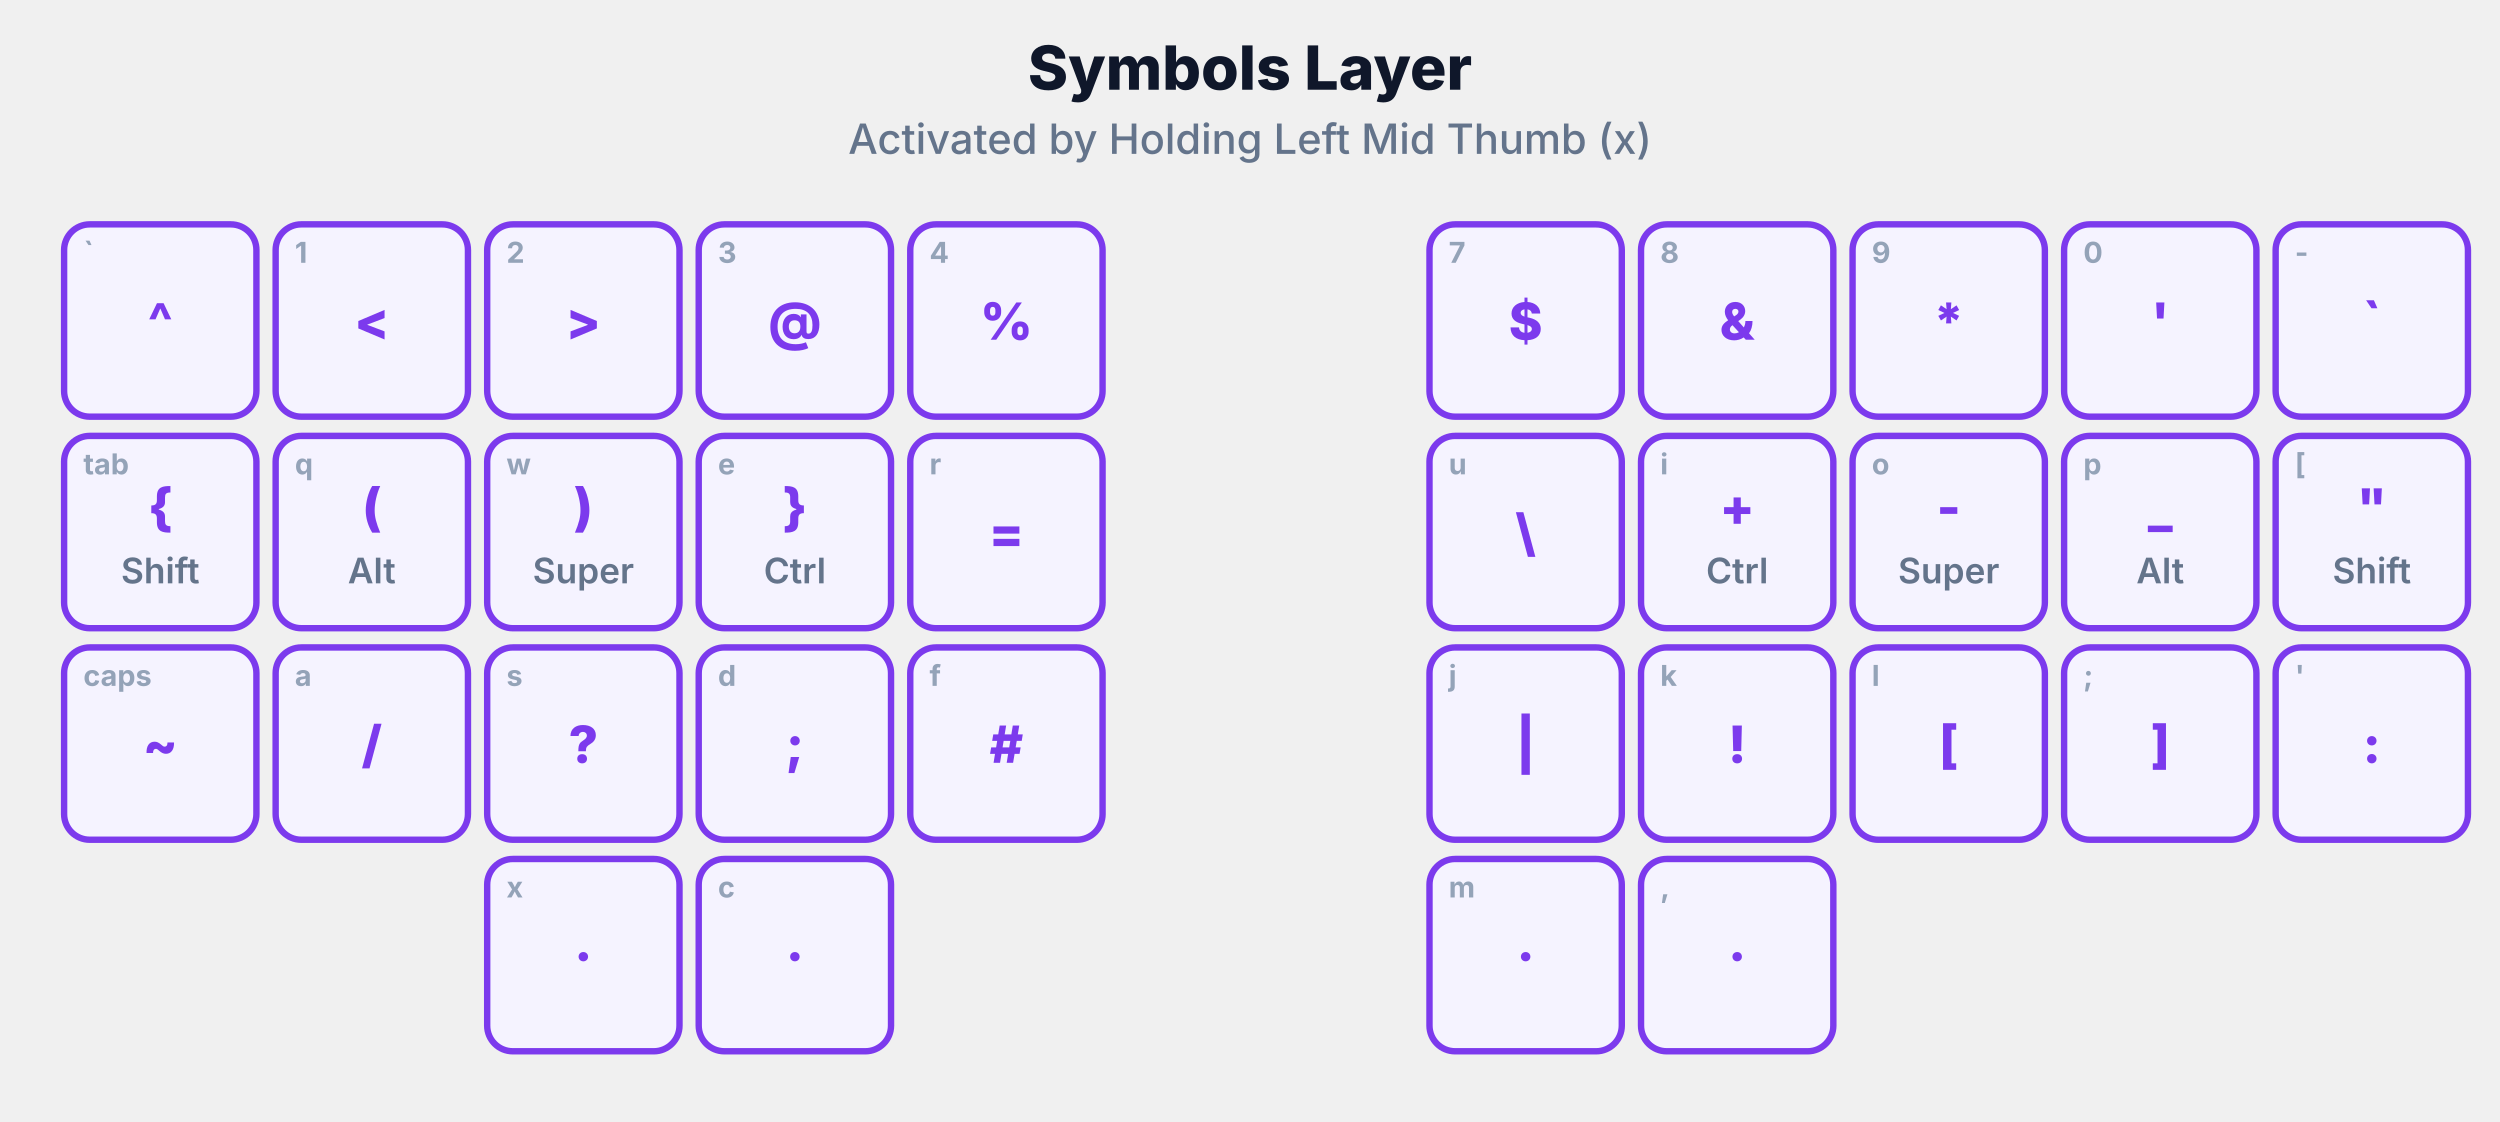
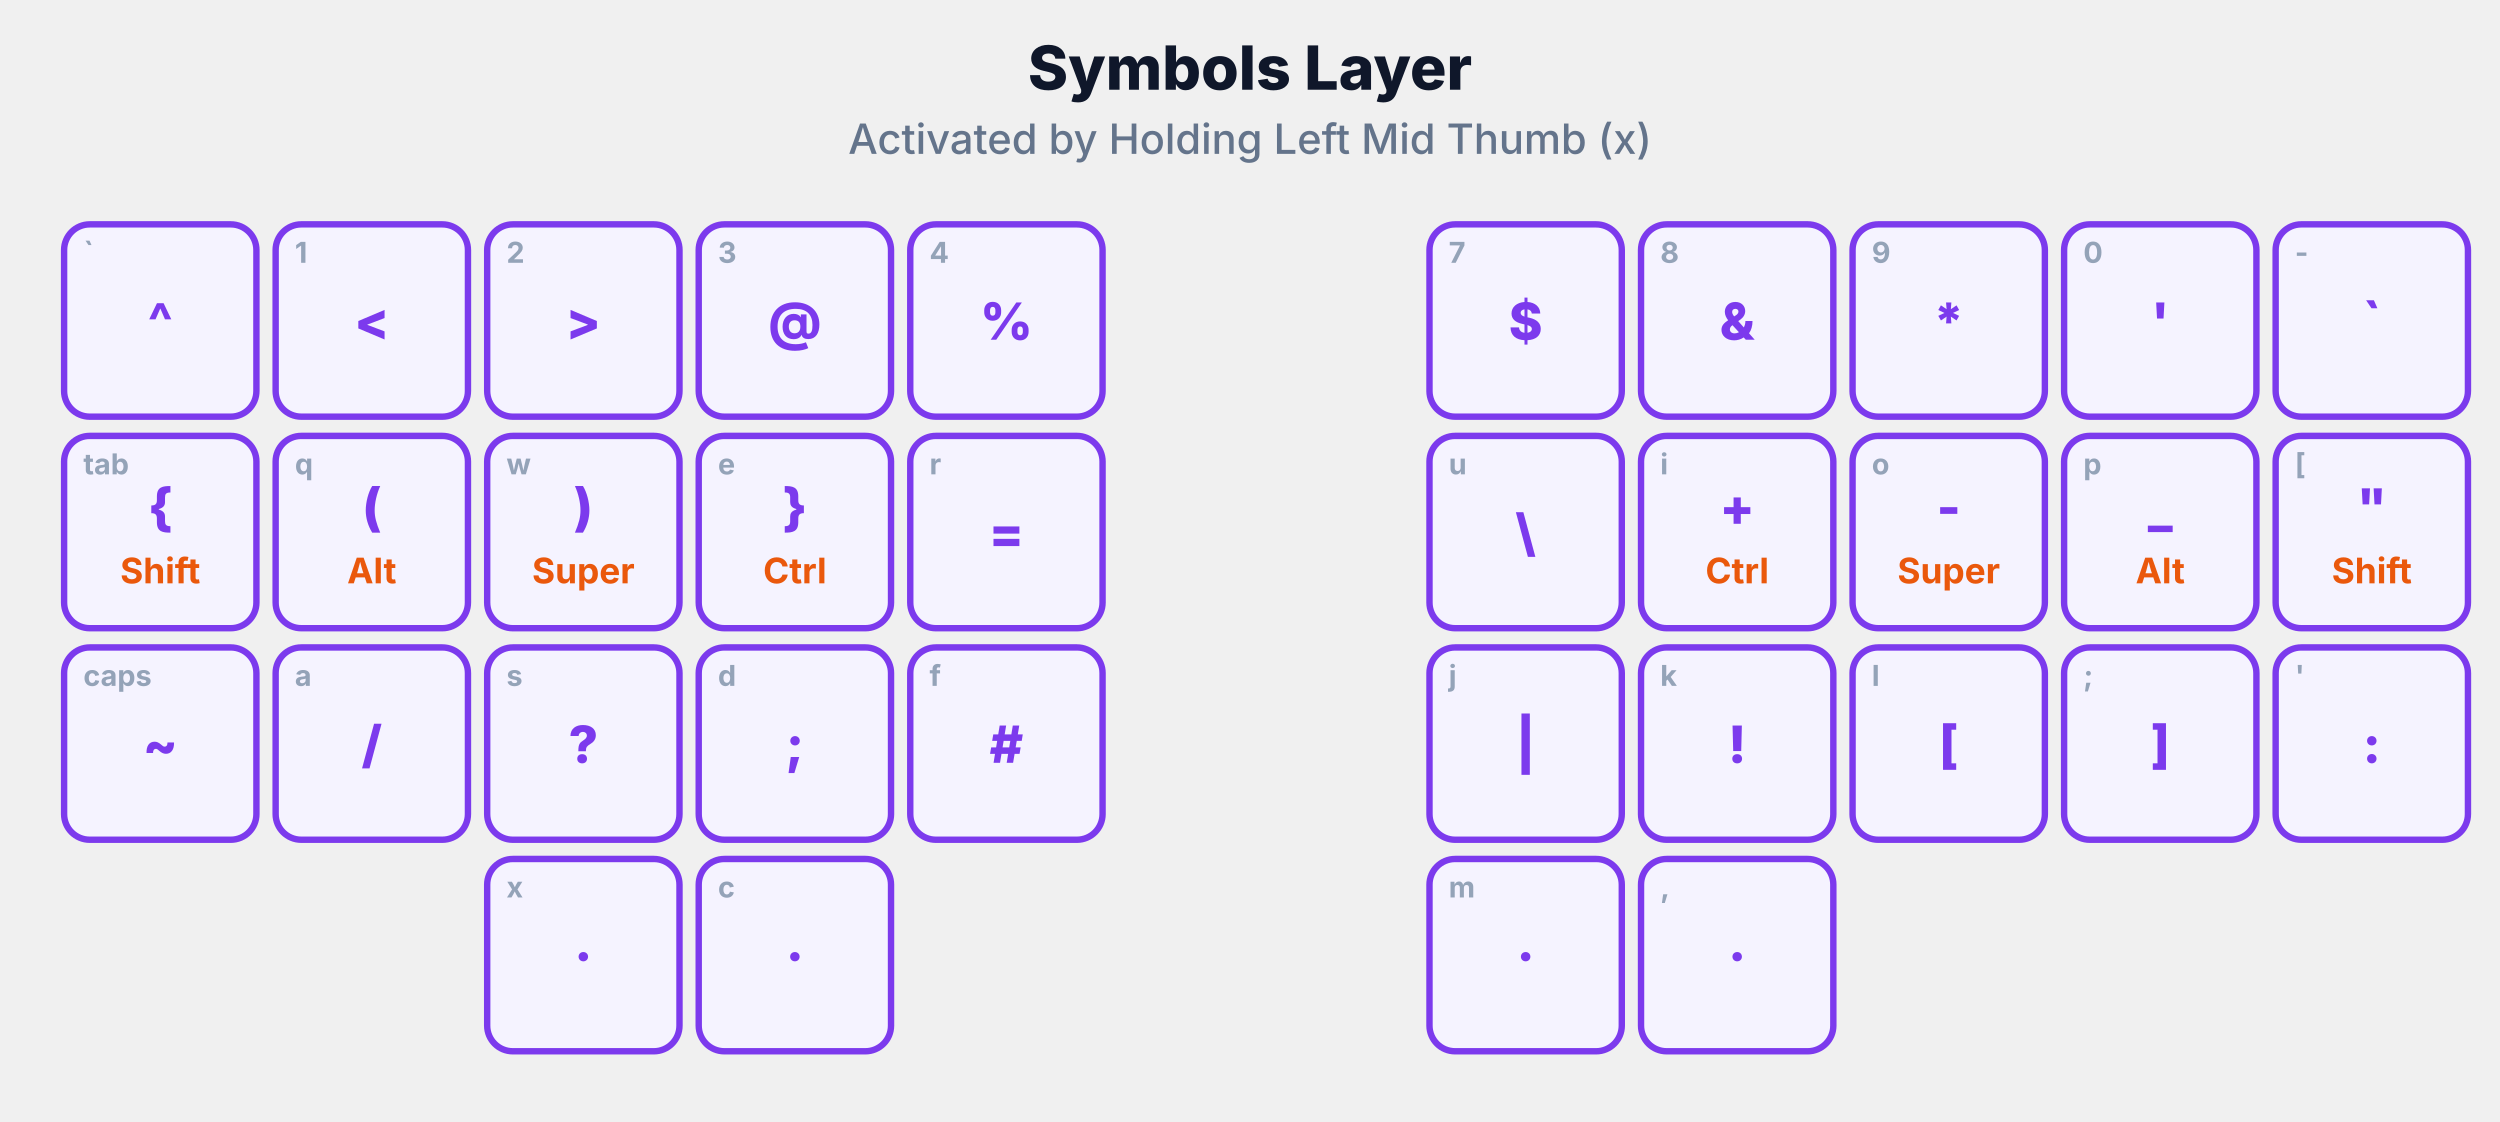
<svg xmlns="http://www.w3.org/2000/svg" viewBox="0 0 780 350">
  <style>
    :root { color-scheme: light dark; }
-     rect.key { fill: #ffffff; stroke: #cbd5e1; stroke-width: 1.5px; rx: 8px; ry: 8px; }
-     rect.gap { fill: #f1f5f9; stroke: #cbd5e1; stroke-dasharray: 4 4; rx: 8px; ry: 8px; }
-     rect.active { fill: #f5f3ff; stroke: #7c3aed; stroke-width: 2px; rx: 8px; ry: 8px; }
+     rect.key { fill: #ffffff; stroke: #cbd5e1; stroke-width: 1.5px; }
+     rect.gap { fill: #f1f5f9; stroke: #cbd5e1; stroke-dasharray: 4 4; }
+     rect.active { fill: #f5f3ff; stroke: #7c3aed; stroke-width: 2px; }
    text { font-family: system-ui, -apple-system, sans-serif; text-anchor: middle; }
    text.title { font-size: 19px; font-weight: 800; fill: #0f172a; }
    text.subtitle { font-size: 13px; font-weight: 500; fill: #64748b; }
    text.phys { font-size: 9px; font-weight: 700; fill: #94a3b8; text-anchor: start; }
    text.main { font-size: 16px; font-weight: 800; fill: #7c3aed; }
    text.sub { font-size: 11px; font-weight: 600; fill: #64748b; }
-     text.dead { font-size: 11px; fill: #cbd5e1; }
+     text.hrm-sub { font-size: 11px; font-weight: 700; fill: #ea580c; }
+     text.dead { font-size: 11px; fill: #94a3b8; }
    @media (prefers-color-scheme: dark) {
      rect.key { fill: #1e293b; stroke: #334155; }
      rect.gap { fill: #0f172a; stroke: #334155; }
      rect.active { fill: #2e1065; stroke: #a78bfa; }
      text.title { fill: #f8fafc; }
      text.subtitle { fill: #94a3b8; }
-       text.phys { fill: #64748b; }
+       text.phys { fill: #94a3b8; }
      text.main { fill: #a78bfa; }
      text.sub { fill: #94a3b8; }
-       text.dead { fill: #475569; }
+       text.hrm-sub { fill: #fb923c; }
+       text.dead { fill: #64748b; }
    }
  </style>
  <text x="390" y="28" class="title">Symbols Layer</text>
  <text x="390" y="48" class="subtitle">Activated by Holding Left Mid Thumb (x)</text>
  <g transform="translate(20,70)">
-     <rect width="60" height="60" class="active" />
+     <rect width="60" height="60" rx="8" class="active" />
    <text x="6" y="12" class="phys">`</text>
    <text x="30" y="36" class="main">^</text>
  </g>
  <g transform="translate(86,70)">
-     <rect width="60" height="60" class="active" />
+     <rect width="60" height="60" rx="8" class="active" />
    <text x="6" y="12" class="phys">1</text>
    <text x="30" y="36" class="main">&lt;</text>
  </g>
  <g transform="translate(152,70)">
-     <rect width="60" height="60" class="active" />
+     <rect width="60" height="60" rx="8" class="active" />
    <text x="6" y="12" class="phys">2</text>
    <text x="30" y="36" class="main">&gt;</text>
  </g>
  <g transform="translate(218,70)">
-     <rect width="60" height="60" class="active" />
+     <rect width="60" height="60" rx="8" class="active" />
    <text x="6" y="12" class="phys">3</text>
    <text x="30" y="36" class="main">@</text>
  </g>
  <g transform="translate(284,70)">
-     <rect width="60" height="60" class="active" />
+     <rect width="60" height="60" rx="8" class="active" />
    <text x="6" y="12" class="phys">4</text>
    <text x="30" y="36" class="main">%</text>
  </g>
  <g transform="translate(446,70)">
-     <rect width="60" height="60" class="active" />
+     <rect width="60" height="60" rx="8" class="active" />
    <text x="6" y="12" class="phys">7</text>
    <text x="30" y="36" class="main">$</text>
  </g>
  <g transform="translate(512,70)">
-     <rect width="60" height="60" class="active" />
+     <rect width="60" height="60" rx="8" class="active" />
    <text x="6" y="12" class="phys">8</text>
    <text x="30" y="36" class="main">&amp;</text>
  </g>
  <g transform="translate(578,70)">
-     <rect width="60" height="60" class="active" />
+     <rect width="60" height="60" rx="8" class="active" />
    <text x="6" y="12" class="phys">9</text>
    <text x="30" y="36" class="main">*</text>
  </g>
  <g transform="translate(644,70)">
-     <rect width="60" height="60" class="active" />
+     <rect width="60" height="60" rx="8" class="active" />
    <text x="6" y="12" class="phys">0</text>
    <text x="30" y="36" class="main">'</text>
  </g>
  <g transform="translate(710,70)">
-     <rect width="60" height="60" class="active" />
+     <rect width="60" height="60" rx="8" class="active" />
    <text x="6" y="12" class="phys">-</text>
    <text x="30" y="36" class="main">`</text>
  </g>
  <g transform="translate(20,136)">
-     <rect width="60" height="60" class="active" />
+     <rect width="60" height="60" rx="8" class="active" />
    <text x="6" y="12" class="phys">tab</text>
    <text x="30" y="28" class="main">{</text>
-     <text x="30" y="46" class="sub" font-weight="700" fill="#ea580c">Shift</text>
+     <text x="30" y="46" class="hrm-sub">Shift</text>
  </g>
  <g transform="translate(86,136)">
-     <rect width="60" height="60" class="active" />
+     <rect width="60" height="60" rx="8" class="active" />
    <text x="6" y="12" class="phys">q</text>
    <text x="30" y="28" class="main">(</text>
-     <text x="30" y="46" class="sub" font-weight="700" fill="#ea580c">Alt</text>
+     <text x="30" y="46" class="hrm-sub">Alt</text>
  </g>
  <g transform="translate(152,136)">
-     <rect width="60" height="60" class="active" />
+     <rect width="60" height="60" rx="8" class="active" />
    <text x="6" y="12" class="phys">w</text>
    <text x="30" y="28" class="main">)</text>
-     <text x="30" y="46" class="sub" font-weight="700" fill="#ea580c">Super</text>
+     <text x="30" y="46" class="hrm-sub">Super</text>
  </g>
  <g transform="translate(218,136)">
-     <rect width="60" height="60" class="active" />
+     <rect width="60" height="60" rx="8" class="active" />
    <text x="6" y="12" class="phys">e</text>
    <text x="30" y="28" class="main">}</text>
-     <text x="30" y="46" class="sub" font-weight="700" fill="#ea580c">Ctrl</text>
+     <text x="30" y="46" class="hrm-sub">Ctrl</text>
  </g>
  <g transform="translate(284,136)">
-     <rect width="60" height="60" class="active" />
+     <rect width="60" height="60" rx="8" class="active" />
    <text x="6" y="12" class="phys">r</text>
    <text x="30" y="36" class="main">=</text>
  </g>
  <g transform="translate(446,136)">
-     <rect width="60" height="60" class="active" />
+     <rect width="60" height="60" rx="8" class="active" />
    <text x="6" y="12" class="phys">u</text>
    <text x="30" y="36" class="main">\</text>
  </g>
  <g transform="translate(512,136)">
-     <rect width="60" height="60" class="active" />
+     <rect width="60" height="60" rx="8" class="active" />
    <text x="6" y="12" class="phys">i</text>
    <text x="30" y="28" class="main">+</text>
-     <text x="30" y="46" class="sub" font-weight="700" fill="#ea580c">Ctrl</text>
+     <text x="30" y="46" class="hrm-sub">Ctrl</text>
  </g>
  <g transform="translate(578,136)">
-     <rect width="60" height="60" class="active" />
+     <rect width="60" height="60" rx="8" class="active" />
    <text x="6" y="12" class="phys">o</text>
    <text x="30" y="28" class="main">-</text>
-     <text x="30" y="46" class="sub" font-weight="700" fill="#ea580c">Super</text>
+     <text x="30" y="46" class="hrm-sub">Super</text>
  </g>
  <g transform="translate(644,136)">
-     <rect width="60" height="60" class="active" />
+     <rect width="60" height="60" rx="8" class="active" />
    <text x="6" y="12" class="phys">p</text>
    <text x="30" y="28" class="main">_</text>
-     <text x="30" y="46" class="sub" font-weight="700" fill="#ea580c">Alt</text>
+     <text x="30" y="46" class="hrm-sub">Alt</text>
  </g>
  <g transform="translate(710,136)">
-     <rect width="60" height="60" class="active" />
+     <rect width="60" height="60" rx="8" class="active" />
    <text x="6" y="12" class="phys">[</text>
    <text x="30" y="28" class="main">"</text>
-     <text x="30" y="46" class="sub" font-weight="700" fill="#ea580c">Shift</text>
+     <text x="30" y="46" class="hrm-sub">Shift</text>
  </g>
  <g transform="translate(20,202)">
-     <rect width="60" height="60" class="active" />
+     <rect width="60" height="60" rx="8" class="active" />
    <text x="6" y="12" class="phys">caps</text>
    <text x="30" y="36" class="main">~</text>
  </g>
  <g transform="translate(86,202)">
-     <rect width="60" height="60" class="active" />
+     <rect width="60" height="60" rx="8" class="active" />
    <text x="6" y="12" class="phys">a</text>
    <text x="30" y="36" class="main">/</text>
  </g>
  <g transform="translate(152,202)">
-     <rect width="60" height="60" class="active" />
+     <rect width="60" height="60" rx="8" class="active" />
    <text x="6" y="12" class="phys">s</text>
    <text x="30" y="36" class="main">?</text>
  </g>
  <g transform="translate(218,202)">
-     <rect width="60" height="60" class="active" />
+     <rect width="60" height="60" rx="8" class="active" />
    <text x="6" y="12" class="phys">d</text>
    <text x="30" y="36" class="main">;</text>
  </g>
  <g transform="translate(284,202)">
-     <rect width="60" height="60" class="active" />
+     <rect width="60" height="60" rx="8" class="active" />
    <text x="6" y="12" class="phys">f</text>
    <text x="30" y="36" class="main">#</text>
  </g>
  <g transform="translate(446,202)">
-     <rect width="60" height="60" class="active" />
+     <rect width="60" height="60" rx="8" class="active" />
    <text x="6" y="12" class="phys">j</text>
    <text x="30" y="36" class="main">|</text>
  </g>
  <g transform="translate(512,202)">
-     <rect width="60" height="60" class="active" />
+     <rect width="60" height="60" rx="8" class="active" />
    <text x="6" y="12" class="phys">k</text>
    <text x="30" y="36" class="main">!</text>
  </g>
  <g transform="translate(578,202)">
-     <rect width="60" height="60" class="active" />
+     <rect width="60" height="60" rx="8" class="active" />
    <text x="6" y="12" class="phys">l</text>
    <text x="30" y="36" class="main">[</text>
  </g>
  <g transform="translate(644,202)">
-     <rect width="60" height="60" class="active" />
+     <rect width="60" height="60" rx="8" class="active" />
    <text x="6" y="12" class="phys">;</text>
    <text x="30" y="36" class="main">]</text>
  </g>
  <g transform="translate(710,202)">
-     <rect width="60" height="60" class="active" />
+     <rect width="60" height="60" rx="8" class="active" />
    <text x="6" y="12" class="phys">'</text>
    <text x="30" y="36" class="main">:</text>
  </g>
  <g transform="translate(152,268)">
-     <rect width="60" height="60" class="active" />
+     <rect width="60" height="60" rx="8" class="active" />
    <text x="6" y="12" class="phys">x</text>
    <text x="30" y="36" class="main">·</text>
  </g>
  <g transform="translate(218,268)">
-     <rect width="60" height="60" class="active" />
+     <rect width="60" height="60" rx="8" class="active" />
    <text x="6" y="12" class="phys">c</text>
    <text x="30" y="36" class="main">·</text>
  </g>
  <g transform="translate(446,268)">
-     <rect width="60" height="60" class="active" />
+     <rect width="60" height="60" rx="8" class="active" />
    <text x="6" y="12" class="phys">m</text>
    <text x="30" y="36" class="main">·</text>
  </g>
  <g transform="translate(512,268)">
-     <rect width="60" height="60" class="active" />
+     <rect width="60" height="60" rx="8" class="active" />
    <text x="6" y="12" class="phys">,</text>
    <text x="30" y="36" class="main">·</text>
  </g>
</svg>
